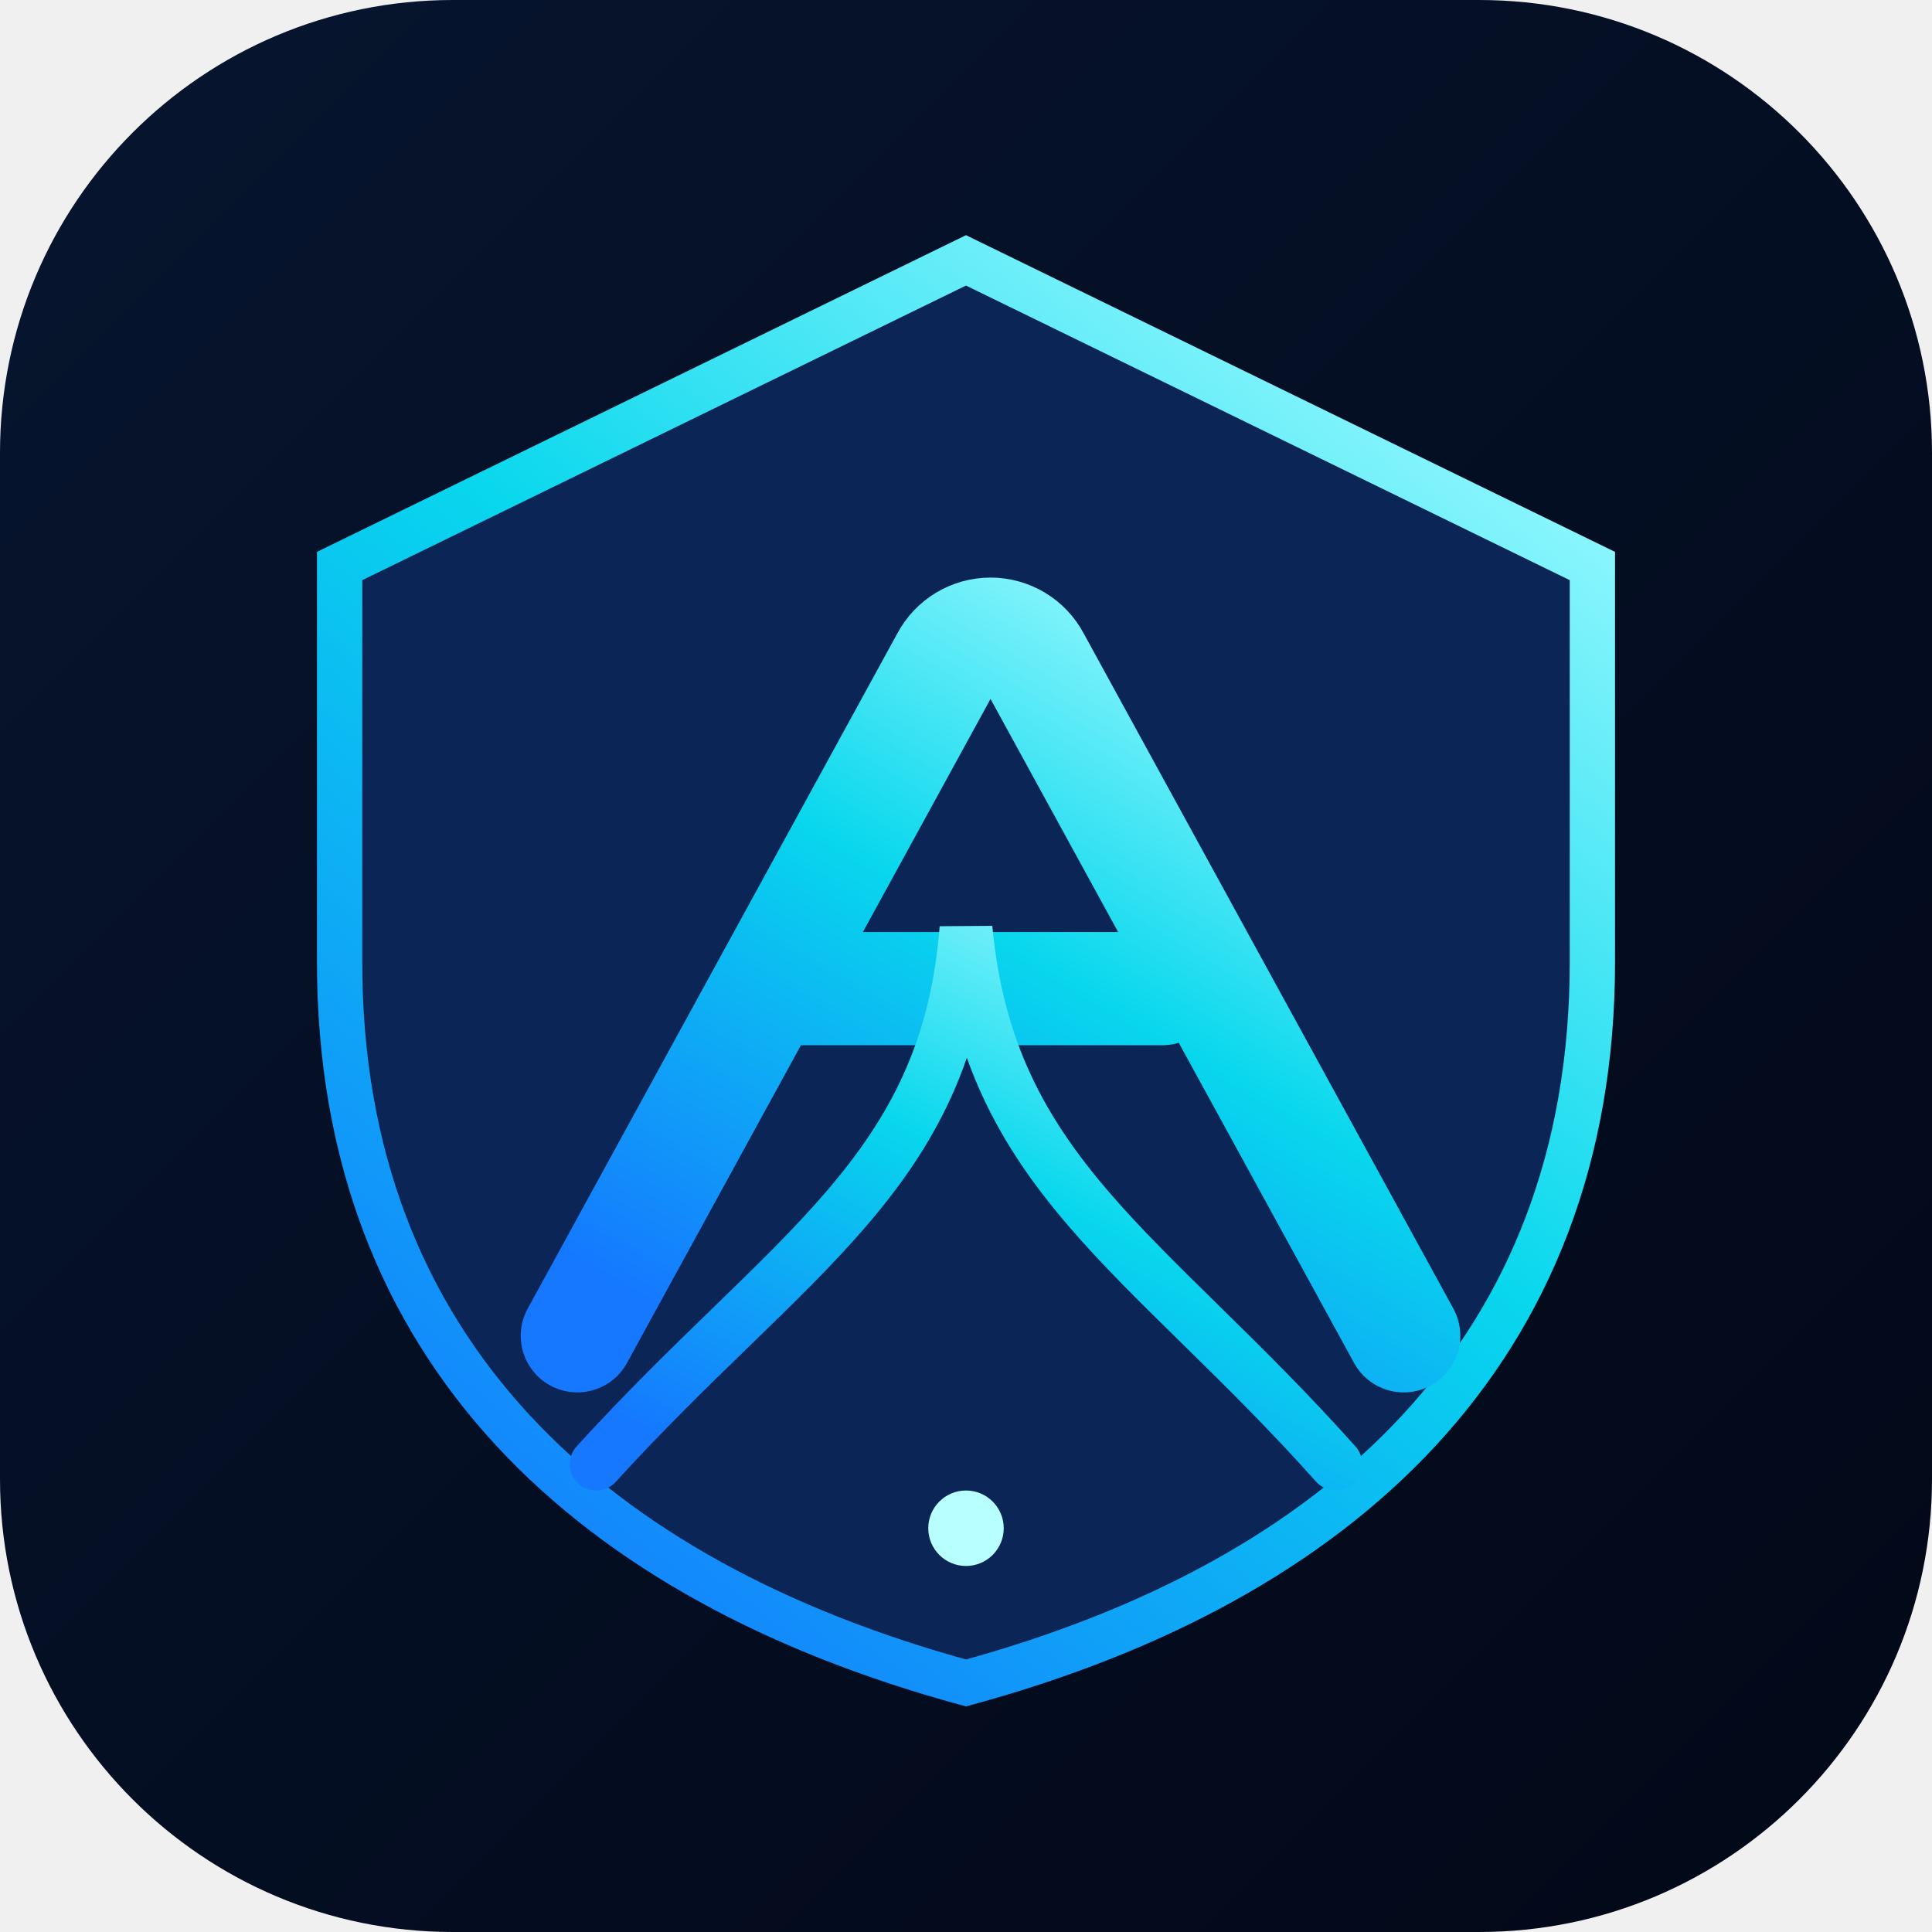
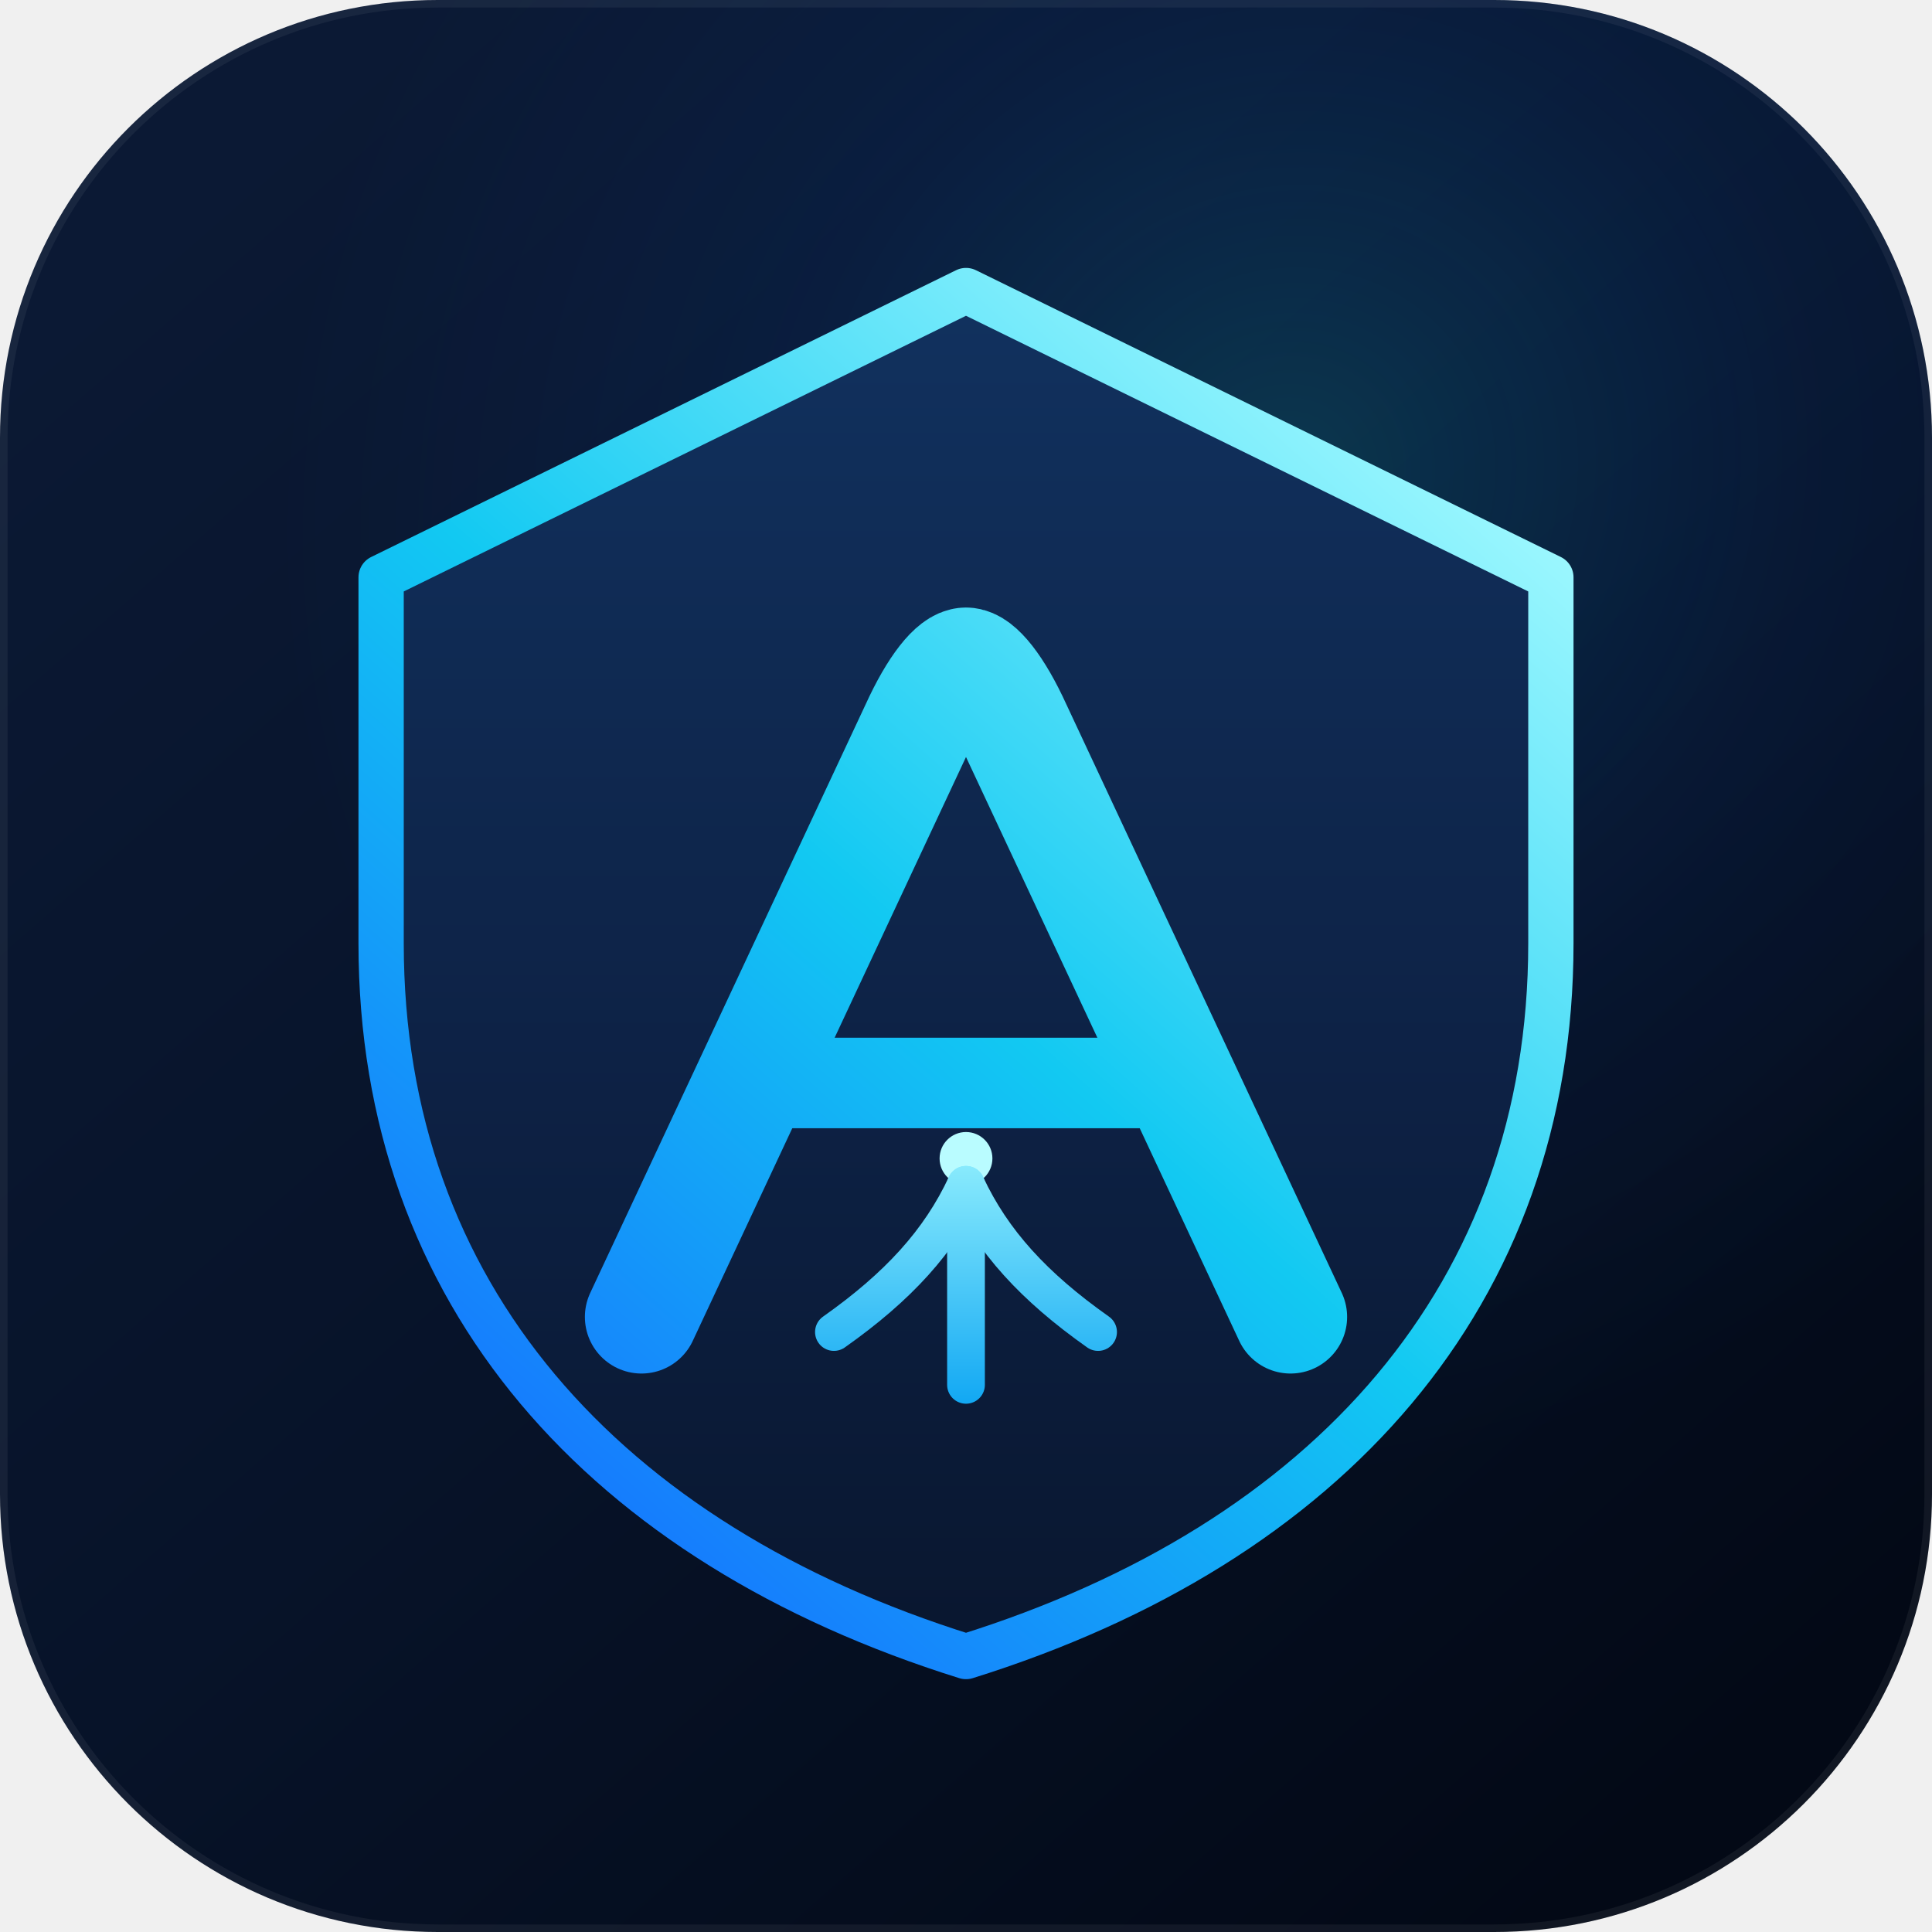
<svg xmlns="http://www.w3.org/2000/svg" viewBox="0 0 512 512" role="img" aria-label="AMRI VPN">
  <defs>
-     <linearGradient id="b" x1="0" y1="0" x2="1" y2="1">
-       <stop stop-color="#07152f" />
-       <stop offset="1" stop-color="#020817" />
+     <linearGradient id="bg" x1="64" y1="36" x2="448" y2="476" gradientUnits="userSpaceOnUse">
+       <stop stop-color="#0B1934" />
+       <stop offset="0.5" stop-color="#071329" />
+       <stop offset="1" stop-color="#030916" />
    </linearGradient>
-     <linearGradient id="g" x1=".15" y1="1" x2=".85" y2="0">
-       <stop stop-color="#1578ff" />
-       <stop offset=".55" stop-color="#08d7ed" />
-       <stop offset="1" stop-color="#9dfaff" />
+     <radialGradient id="halo" cx="0" cy="0" r="1" gradientTransform="translate(342 126) rotate(136) scale(278 260)" gradientUnits="userSpaceOnUse">
+       <stop stop-color="#17DDF1" stop-opacity="0.18" />
+       <stop offset="0.52" stop-color="#1678FF" stop-opacity="0.07" />
+       <stop offset="1" stop-color="#1678FF" stop-opacity="0" />
+     </radialGradient>
+     <linearGradient id="shieldFill" x1="256" y1="82" x2="256" y2="442" gradientUnits="userSpaceOnUse">
+       <stop stop-color="#11315E" />
+       <stop offset="0.58" stop-color="#0D2144" />
+       <stop offset="1" stop-color="#09162E" />
    </linearGradient>
-     <filter id="s">
-       <feGaussianBlur stdDeviation="10" />
-     </filter>
+     <linearGradient id="accent" x1="126" y1="398" x2="386" y2="105" gradientUnits="userSpaceOnUse">
+       <stop stop-color="#1671FF" />
+       <stop offset="0.48" stop-color="#12C9F2" />
+       <stop offset="1" stop-color="#A4FAFF" />
+     </linearGradient>
+     <linearGradient id="route" x1="256" y1="294" x2="256" y2="372" gradientUnits="userSpaceOnUse">
+       <stop stop-color="#A4FAFF" />
+       <stop offset="1" stop-color="#12A8F3" />
+     </linearGradient>
  </defs>
-   <rect width="512" height="512" rx="120" fill="url(#b)" />
-   <path d="M256 69 422 150v105c0 103-67 164-166 191C157 419 90 358 90 255V150z" fill="#0b2556" stroke="url(#g)" stroke-width="12" />
-   <path d="m153 354 98-179a13 13 0 0 1 23 0l98 179M204 262h104" fill="none" stroke="url(#g)" stroke-linecap="round" stroke-linejoin="round" stroke-width="30" />
-   <path d="M158 388c51-56 93-77 98-142 6 65 48 86 98 142" fill="none" stroke="url(#g)" stroke-linecap="round" stroke-width="14" />
-   <circle cx="256" cy="405" r="10" fill="#b8ffff" />
+   <rect width="512" height="512" rx="116" fill="url(#bg)" />
+   <rect x="1" y="1" width="510" height="510" rx="115" fill="none" stroke="#FFFFFF" stroke-opacity="0.055" stroke-width="2" />
+   <rect width="512" height="512" rx="116" fill="url(#halo)" />
+   <path d="M256 77L411 153V250C411 343 352 409 256 439C160 409 101 343 101 250V153L256 77Z" fill="url(#shieldFill)" stroke="url(#accent)" stroke-width="12" stroke-linejoin="round" />
+   <path d="M170 349L243 193C248 182 253 176 256 176C259 176 264 182 269 193L342 349" fill="none" stroke="url(#accent)" stroke-width="30" stroke-linecap="round" stroke-linejoin="round" />
+   <path d="M210 287H302" fill="none" stroke="url(#accent)" stroke-width="24" stroke-linecap="round" />
+   <circle cx="256" cy="307" r="7" fill="#B9FCFF" />
+   <path d="M256 314C249 329 238 341 221 353" fill="none" stroke="url(#route)" stroke-width="10" stroke-linecap="round" />
+   <path d="M256 314V367" fill="none" stroke="url(#route)" stroke-width="10" stroke-linecap="round" />
+   <path d="M256 314C263 329 274 341 291 353" fill="none" stroke="url(#route)" stroke-width="10" stroke-linecap="round" />
</svg>
